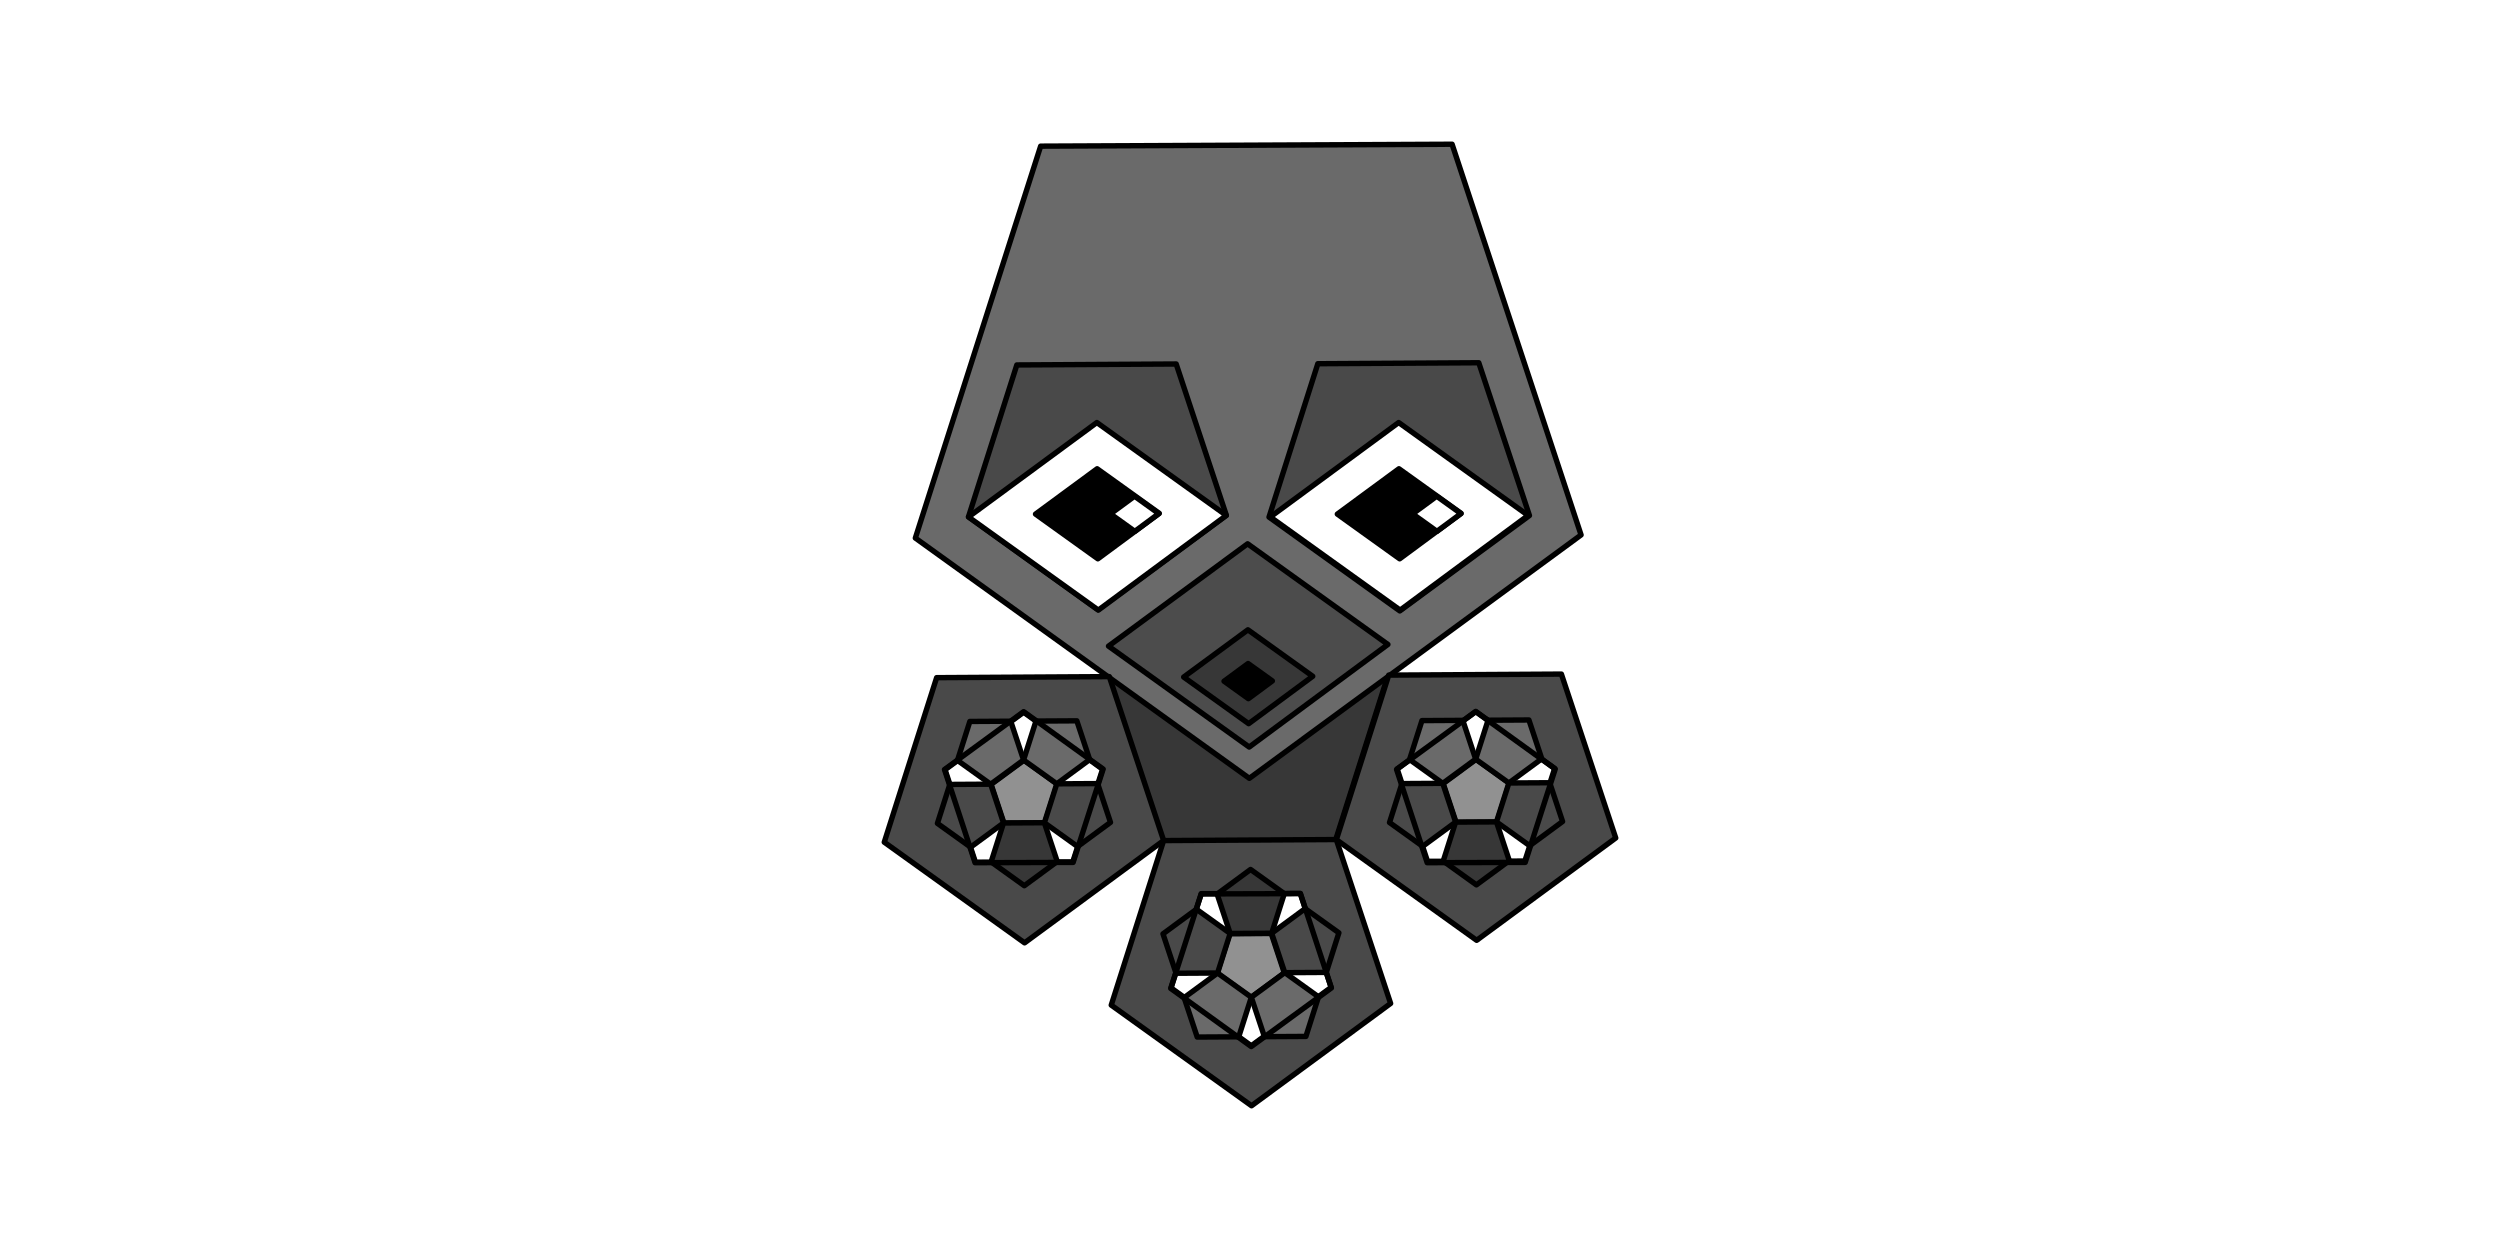
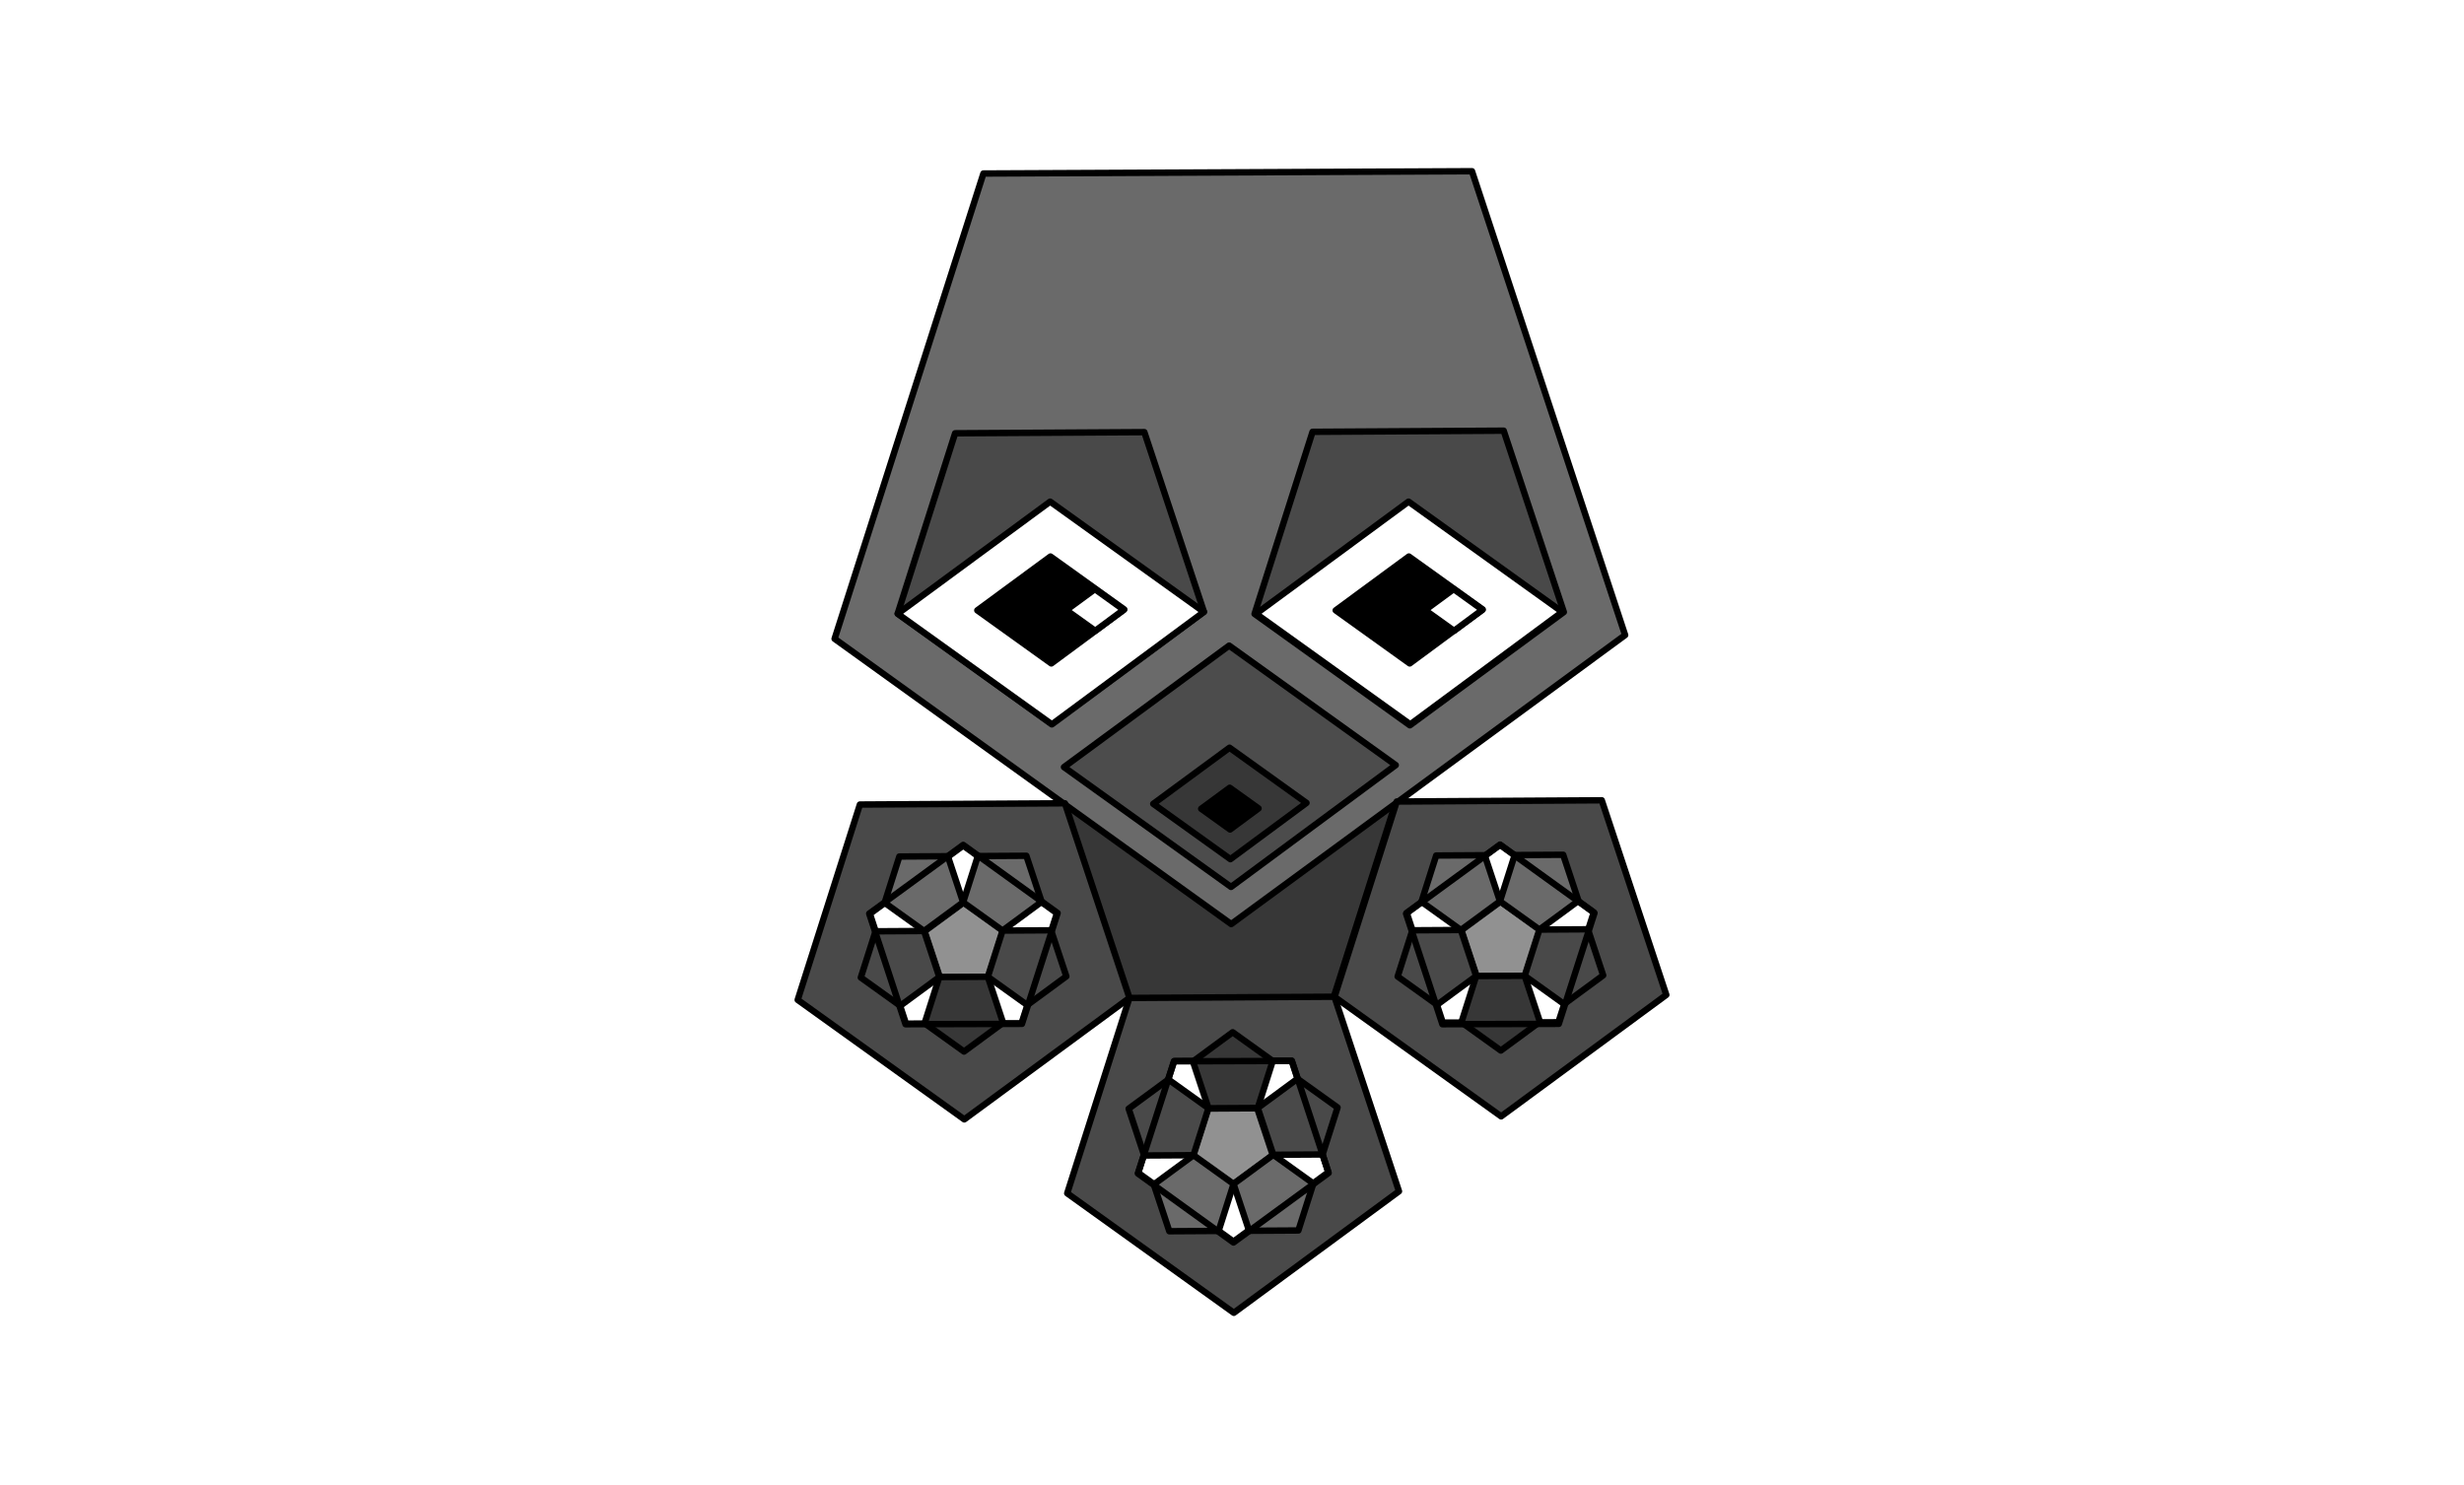
- <svg xmlns="http://www.w3.org/2000/svg" width="100%" height="100%" version="1.1" style="stroke-linecap: round; stroke-linejoin: round; stroke-miterlimit: 20; background: rgba(89, 89, 89, 1);" viewBox="44.688 -448.294 3234.635 1617.318">
+ <svg xmlns="http://www.w3.org/2000/svg" width="100%" height="100%" version="1.1" style="stroke-linecap: round; stroke-linejoin: round; stroke-miterlimit: 20; background: rgba(89, 89, 89, 1);" viewBox="319.632 -448.294 2684.747 1617.318">
  <svg id="S-b4-e76a2a" style="overflow: visible; pointer-events: none; display: none;" data-hidden="true" data-disabled="true">
    <g id="G-90-e62f12" transform="matrix(1,0,0,1,0,2.2737367544323206e-13)">
      <path id="P-93-896f0b" d="M-2.351 3494.794L-182.302 3627.191L-363.827 3496.961L-296.065 3284.076L-72.66 3282.737L-2.351 3494.794 " class="" style="stroke: rgb(0, 0, 0); stroke-opacity: 1; stroke-width: 10; fill: rgb(130, 113, 255); fill-opacity: 0;" points="-1800.894,747.128 -2538.179,1289.579 -3281.914,756.006 -3004.282,-116.211 -2088.962,-121.698" transform="matrix(1,0,0,1,2137.563,-2858.856)" />
      <path id="P-d0-ec8b56" d="M-2.35 3494.794L-182.301 3627.192L-363.827 3496.961L-296.065 3284.077L-72.66 3282.738L-2.35 3494.794 " class="" style="stroke: rgb(0, 0, 0); stroke-opacity: 1; stroke-width: 10; fill: rgb(130, 113, 255); fill-opacity: 0;" points="-1800.894,747.128 -2538.179,1289.579 -3281.914,756.006 -3004.282,-116.211 -2088.962,-121.698" transform="matrix(1,0,0,1,1846.302,-2644.781)" />
      <path id="P-5c-c184d4" d="M-2.35 3494.794L-182.301 3627.191L-363.826 3496.961L-296.064 3284.076L-72.659 3282.737L-2.35 3494.794 " class="" style="stroke: rgb(0, 0, 0); stroke-opacity: 1; stroke-width: 10; fill: rgb(130, 113, 255); fill-opacity: 0;" points="-1800.894,747.128 -2538.179,1289.579 -3281.914,756.006 -3004.282,-116.211 -2088.962,-121.698" transform="matrix(1,0,0,1,1552.629,-2855.575)" />
      <path id="P-4e-09516a" d="M-2.351 3494.794L-182.302 3627.191L-363.827 3496.961L-296.065 3284.076L-72.66 3282.737L-2.351 3494.794 " class="" style="stroke: rgb(0, 0, 0); stroke-opacity: 1; stroke-width: 10; fill: rgb(130, 113, 255); fill-opacity: 0;" points="-1800.894,747.128 -2538.179,1289.579 -3281.914,756.006 -3004.282,-116.211 -2088.962,-121.698" transform="matrix(1,0,0,1,2023.743,-3202.099)" />
      <path id="P-1e-b66000" d="M-2.35 3494.794L-182.301 3627.191L-363.827 3496.961L-296.064 3284.076L-72.66 3282.737L-2.35 3494.794 " class="" style="stroke: rgb(0, 0, 0); stroke-opacity: 1; stroke-width: 10; fill: rgb(130, 113, 255); fill-opacity: 0;" points="-1800.894,747.128 -2538.179,1289.579 -3281.914,756.006 -3004.282,-116.211 -2088.962,-121.698" transform="matrix(1,0,0,1,1662.266,-3199.993)" />
      <path id="P-79-8c9983" d="M477.108 3822.991L47.895 4137.906L-384.24 3827.014L-222.103 3319.959L310.239 3317.472L477.108 3822.991 " class="" style="stroke: rgb(0, 0, 0); stroke-opacity: 1; stroke-width: 10; fill: rgb(130, 113, 255); fill-opacity: 0;" points="-1800.894,747.128 -2538.179,1289.579 -3281.914,756.006 -3004.282,-116.211 -2088.962,-121.698" transform="matrix(1,0,0,1,1613.251,-3579.148)" />
    </g>
    <g id="G-00-d2cbd4" transform="matrix(1,0,0,1,1245.145,465.8956)">
      <path id="P-4f-bf2ad4" d="M-277.686 3333.271L-320.569 3364.822L-363.827 3333.787L-347.679 3283.056L-294.441 3282.737L-277.686 3333.271 " transform="matrix(1,0,0,1,513.0189,-3181.725)" class="" style="stroke: rgb(0, 0, 0); stroke-opacity: 1; stroke-width: 10; fill: rgb(130, 113, 255); fill-opacity: 0;" points="-1800.894,747.128 -2538.179,1289.579 -3281.914,756.006 -3004.282,-116.211 -2088.962,-121.698" />
      <path id="P-61-3ae4c2" d="M-277.685 3333.272L-320.568 3364.823L-363.827 3333.788L-347.679 3283.057L-294.44 3282.738L-277.685 3333.272 " transform="matrix(1,0,0,1,443.6096,-3130.711)" class="" style="stroke: rgb(0, 0, 0); stroke-opacity: 1; stroke-width: 10; fill: rgb(130, 113, 255); fill-opacity: 0;" points="-1800.894,747.128 -2538.179,1289.579 -3281.914,756.006 -3004.282,-116.211 -2088.962,-121.698" />
      <path id="P-74-41480c" d="M-277.685 3333.271L-320.568 3364.822L-363.826 3333.787L-347.678 3283.056L-294.44 3282.737L-277.685 3333.271 " transform="matrix(1,0,0,1,373.6256,-3180.943)" class="" style="stroke: rgb(0, 0, 0); stroke-opacity: 1; stroke-width: 10; fill: rgb(130, 113, 255); fill-opacity: 0;" points="-1800.894,747.128 -2538.179,1289.579 -3281.914,756.006 -3004.282,-116.211 -2088.962,-121.698" />
      <path id="P-e6-eb6fba" d="M-277.686 3333.271L-320.569 3364.822L-363.827 3333.787L-347.679 3283.056L-294.441 3282.737L-277.686 3333.271 " transform="matrix(1,0,0,1,485.895,-3263.522)" class="" style="stroke: rgb(0, 0, 0); stroke-opacity: 1; stroke-width: 10; fill: rgb(130, 113, 255); fill-opacity: 0;" points="-1800.894,747.128 -2538.179,1289.579 -3281.914,756.006 -3004.282,-116.211 -2088.962,-121.698" />
      <path id="P-62-ac79af" d="M-277.685 3333.271L-320.568 3364.822L-363.827 3333.787L-347.679 3283.056L-294.44 3282.737L-277.685 3333.271 " transform="matrix(1,0,0,1,399.753,-3263.02)" class="" style="stroke: rgb(0, 0, 0); stroke-opacity: 1; stroke-width: 10; fill: rgb(130, 113, 255); fill-opacity: 0;" points="-1800.894,747.128 -2538.179,1289.579 -3281.914,756.006 -3004.282,-116.211 -2088.962,-121.698" />
      <path id="P-f3-d5892e" d="M-154.85 3314.379L-193.689 3435.148L-320.549 3435.531L-360.115 3314.998L-257.707 3240.122L-154.85 3314.379 " transform="matrix(1,0,0,1,379.8707,-3232.084)" class="" style="stroke: rgb(0, 0, 0); stroke-opacity: 1; stroke-width: 10; fill: rgb(130, 113, 255); fill-opacity: 0;" points="-1800.894,747.128 -2538.179,1289.579 -3281.914,756.006 -3004.282,-116.211 -2088.962,-121.698" />
    </g>
    <g id="G-04-c8edbb" transform="matrix(1,0,0,1,1830.879,465.8943)">
      <path id="P-6e-d52366" d="M-277.686 3333.271L-320.569 3364.822L-363.827 3333.787L-347.679 3283.056L-294.441 3282.737L-277.686 3333.271 " transform="matrix(1,0,0,1,513.0189,-3181.725)" class="" style="stroke: rgb(0, 0, 0); stroke-opacity: 1; stroke-width: 10; fill: rgb(130, 113, 255); fill-opacity: 0;" points="-1800.894,747.128 -2538.179,1289.579 -3281.914,756.006 -3004.282,-116.211 -2088.962,-121.698" />
      <path id="P-43-29bdbc" d="M-277.685 3333.272L-320.568 3364.823L-363.827 3333.788L-347.679 3283.057L-294.44 3282.738L-277.685 3333.272 " transform="matrix(1,0,0,1,443.6096,-3130.711)" class="" style="stroke: rgb(0, 0, 0); stroke-opacity: 1; stroke-width: 10; fill: rgb(130, 113, 255); fill-opacity: 0;" points="-1800.894,747.128 -2538.179,1289.579 -3281.914,756.006 -3004.282,-116.211 -2088.962,-121.698" />
      <path id="P-38-e26e81" d="M-277.685 3333.271L-320.568 3364.822L-363.826 3333.787L-347.678 3283.056L-294.44 3282.737L-277.685 3333.271 " transform="matrix(1,0,0,1,373.6256,-3180.943)" class="" style="stroke: rgb(0, 0, 0); stroke-opacity: 1; stroke-width: 10; fill: rgb(130, 113, 255); fill-opacity: 0;" points="-1800.894,747.128 -2538.179,1289.579 -3281.914,756.006 -3004.282,-116.211 -2088.962,-121.698" />
      <path id="P-3c-e25c23" d="M-277.686 3333.271L-320.569 3364.822L-363.827 3333.787L-347.679 3283.056L-294.441 3282.737L-277.686 3333.271 " transform="matrix(1,0,0,1,485.895,-3263.522)" class="" style="stroke: rgb(0, 0, 0); stroke-opacity: 1; stroke-width: 10; fill: rgb(130, 113, 255); fill-opacity: 0;" points="-1800.894,747.128 -2538.179,1289.579 -3281.914,756.006 -3004.282,-116.211 -2088.962,-121.698" />
      <path id="P-04-a19fed" d="M-277.685 3333.271L-320.568 3364.822L-363.827 3333.787L-347.679 3283.056L-294.44 3282.737L-277.685 3333.271 " transform="matrix(1,0,0,1,399.753,-3263.02)" class="" style="stroke: rgb(0, 0, 0); stroke-opacity: 1; stroke-width: 10; fill: rgb(130, 113, 255); fill-opacity: 0;" points="-1800.894,747.128 -2538.179,1289.579 -3281.914,756.006 -3004.282,-116.211 -2088.962,-121.698" />
      <path id="P-35-96e128" d="M-154.85 3314.379L-193.689 3435.148L-320.549 3435.531L-360.115 3314.998L-257.707 3240.122L-154.85 3314.379 " transform="matrix(1,0,0,1,379.8707,-3232.084)" class="" style="stroke: rgb(0, 0, 0); stroke-opacity: 1; stroke-width: 10; fill: rgb(130, 113, 255); fill-opacity: 0;" points="-1800.894,747.128 -2538.179,1289.579 -3281.914,756.006 -3004.282,-116.211 -2088.962,-121.698" />
    </g>
    <g id="G-38-f4b0fa" transform="matrix(0.8067557,-0.5908852,0.5908852,0.8067557,1496.47,777.1998)">
      <path id="P-b4-5dce67" d="M-277.686 3333.271L-320.569 3364.822L-363.827 3333.787L-347.679 3283.056L-294.441 3282.737L-277.686 3333.271 " transform="matrix(1,0,0,1,513.0189,-3181.725)" class="" style="stroke: rgb(0, 0, 0); stroke-opacity: 1; stroke-width: 10; fill: rgb(130, 113, 255); fill-opacity: 0;" points="-1800.894,747.128 -2538.179,1289.579 -3281.914,756.006 -3004.282,-116.211 -2088.962,-121.698" />
      <path id="P-ad-c9d315" d="M-277.685 3333.272L-320.568 3364.823L-363.827 3333.788L-347.679 3283.057L-294.44 3282.738L-277.685 3333.272 " transform="matrix(1,0,0,1,443.6096,-3130.711)" class="" style="stroke: rgb(0, 0, 0); stroke-opacity: 1; stroke-width: 10; fill: rgb(130, 113, 255); fill-opacity: 0;" points="-1800.894,747.128 -2538.179,1289.579 -3281.914,756.006 -3004.282,-116.211 -2088.962,-121.698" />
      <path id="P-8f-e26a28" d="M-277.685 3333.271L-320.568 3364.822L-363.826 3333.787L-347.678 3283.056L-294.44 3282.737L-277.685 3333.271 " transform="matrix(1,0,0,1,373.6256,-3180.943)" class="" style="stroke: rgb(0, 0, 0); stroke-opacity: 1; stroke-width: 10; fill: rgb(130, 113, 255); fill-opacity: 0;" points="-1800.894,747.128 -2538.179,1289.579 -3281.914,756.006 -3004.282,-116.211 -2088.962,-121.698" />
      <path id="P-85-e1553d" d="M-277.686 3333.271L-320.569 3364.822L-363.827 3333.787L-347.679 3283.056L-294.441 3282.737L-277.686 3333.271 " transform="matrix(1,0,0,1,485.895,-3263.522)" class="" style="stroke: rgb(0, 0, 0); stroke-opacity: 1; stroke-width: 10; fill: rgb(130, 113, 255); fill-opacity: 0;" points="-1800.894,747.128 -2538.179,1289.579 -3281.914,756.006 -3004.282,-116.211 -2088.962,-121.698" />
      <path id="P-3e-00d40c" d="M-277.685 3333.271L-320.568 3364.822L-363.827 3333.787L-347.679 3283.056L-294.44 3282.737L-277.685 3333.271 " transform="matrix(1,0,0,1,399.753,-3263.02)" class="" style="stroke: rgb(0, 0, 0); stroke-opacity: 1; stroke-width: 10; fill: rgb(130, 113, 255); fill-opacity: 0;" points="-1800.894,747.128 -2538.179,1289.579 -3281.914,756.006 -3004.282,-116.211 -2088.962,-121.698" />
      <path id="P-3c-dcd05e" d="M-154.85 3314.379L-193.689 3435.148L-320.549 3435.531L-360.115 3314.998L-257.707 3240.122L-154.85 3314.379 " transform="matrix(1,0,0,1,379.8707,-3232.084)" class="" style="stroke: rgb(0, 0, 0); stroke-opacity: 1; stroke-width: 10; fill: rgb(130, 113, 255); fill-opacity: 0;" points="-1800.894,747.128 -2538.179,1289.579 -3281.914,756.006 -3004.282,-116.211 -2088.962,-121.698" />
    </g>
  </svg>
  <svg id="S-c3-e8920d" style="overflow: visible; pointer-events: all;" data-hidden="false" data-disabled="false">
    <path id="P-5a-2ff20a" d="M-363.827 3415.135L-183.876 3282.737L-2.351 3412.968L-70.113 3625.852L-293.518 3627.191L-363.827 3415.135 " class="" style="stroke: rgb(0, 0, 0); stroke-opacity: 1; stroke-width: 7; fill: rgb(55, 55, 55); fill-opacity: 1;" points="-1800.894,747.128 -2538.179,1289.579 -3281.914,756.006 -3004.282,-116.211 -2088.962,-121.698" transform="matrix(1,0,0,1,1842.768,-2986.918)" />
    <path id="P-0e-09fe8f" d="M477.108 3822.991L47.895 4137.906L-384.24 3827.014L-222.103 3319.959L310.239 3317.472L477.108 3822.991 " class="" style="stroke: rgb(0, 0, 0); stroke-opacity: 1; stroke-width: 7; fill: rgb(106, 106, 106); fill-opacity: 1;" points="-1800.894,747.128 -2538.179,1289.579 -3281.914,756.006 -3004.282,-116.211 -2088.962,-121.698" transform="matrix(1,0,0,1,1613.248,-3579.153)" />
    <path id="P-b8-0a5853" d="M-2.351 3494.794L-182.302 3627.191L-363.827 3496.961L-296.065 3284.076L-72.66 3282.737L-2.351 3494.794 " class="" style="stroke: rgb(0, 0, 0); stroke-opacity: 1; stroke-width: 7; fill: rgb(73, 73, 73); fill-opacity: 1;" points="-1800.894,747.128 -2538.179,1289.579 -3281.914,756.006 -3004.282,-116.211 -2088.962,-121.698" transform="matrix(1,0,0,1,2137.56,-2858.861)" />
    <path id="P-ac-b7f668" d="M-2.35 3494.794L-182.301 3627.192L-363.827 3496.961L-296.065 3284.077L-72.66 3282.738L-2.35 3494.794 " class="" style="stroke: rgb(0, 0, 0); stroke-opacity: 1; stroke-width: 7; fill: rgb(73, 73, 73); fill-opacity: 1;" points="-1800.894,747.128 -2538.179,1289.579 -3281.914,756.006 -3004.282,-116.211 -2088.962,-121.698" transform="matrix(1,0,0,1,1846.299,-2644.786)" />
    <path id="P-61-fb0a47" d="M-2.35 3494.794L-182.301 3627.191L-363.826 3496.961L-296.064 3284.076L-72.659 3282.737L-2.35 3494.794 " class="" style="stroke: rgb(0, 0, 0); stroke-opacity: 1; stroke-width: 7; fill: rgb(73, 73, 73); fill-opacity: 1;" points="-1800.894,747.128 -2538.179,1289.579 -3281.914,756.006 -3004.282,-116.211 -2088.962,-121.698" transform="matrix(1,0,0,1,1552.626,-2855.58)" />
    <path id="P-2d-ef3b20" d="M-30.229 3478.439L-196.302 3600.625L-363.827 3480.438L-301.291 3283.973L-95.116 3282.737L-30.229 3478.439 " class="" style="stroke: rgb(0, 0, 0); stroke-opacity: 1; stroke-width: 7; fill: rgb(73, 73, 73); fill-opacity: 1;" points="-1800.894,747.128 -2538.179,1289.579 -3281.914,756.006 -3004.282,-116.211 -2088.962,-121.698" transform="matrix(1,0,0,1,1661.608,-3260.078)" />
    <path id="P-ce-3f0aee" d="M-26.876 3480.407L-194.618 3603.821L-363.827 3482.426L-300.663 3283.985L-92.415 3282.737L-26.876 3480.407 " class="" style="stroke: rgb(0, 0, 0); stroke-opacity: 1; stroke-width: 7; fill: rgb(73, 73, 73); fill-opacity: 1;" points="-1800.894,747.128 -2538.179,1289.579 -3281.914,756.006 -3004.282,-116.211 -2088.962,-121.698" transform="matrix(1,0,0,1,2050.429,-3261.678)" />
    <path id="P-ef-014094" d="M-363.827 3496.608L-183.876 3364.21L-2.351 3494.441L-181.816 3627.191L-181.816 3627.191L-363.827 3496.608 " class="" style="stroke: rgb(0, 0, 0); stroke-opacity: 1; stroke-width: 7; fill: rgb(76, 76, 76); fill-opacity: 1;" points="-1800.894,747.128 -2538.179,1289.579 -3281.914,756.006 -3004.282,-116.211 -2088.962,-121.698" transform="matrix(1,0,0,1,1842.768,-3108.91)" />
    <path id="P-ea-652f29" d="M-363.827 3486.399L-197.753 3364.21L-30.225 3484.399L-195.851 3606.912L-195.851 3606.912L-363.827 3486.399 " class="" style="stroke: rgb(0, 0, 0); stroke-opacity: 1; stroke-width: 7; fill: rgb(255, 255, 255); fill-opacity: 1;" points="-1800.894,747.128 -2538.179,1289.579 -3281.914,756.006 -3004.282,-116.211 -2088.962,-121.698" transform="matrix(1,0,0,1,1661.607,-3265.802)" />
    <path id="P-b3-8e0303" d="M-363.827 3486.399L-197.753 3364.21L-30.225 3484.399L-195.851 3606.912L-195.851 3606.912L-363.827 3486.399 " class="" style="stroke: rgb(0, 0, 0); stroke-opacity: 1; stroke-width: 7; fill: rgb(255, 255, 255); fill-opacity: 1;" points="-1800.894,747.128 -2538.179,1289.579 -3281.914,756.006 -3004.282,-116.211 -2088.962,-121.698" transform="matrix(1,0,0,1,2052.101,-3265.805)" />
    <path id="P-58-4b69ab" d="M-363.827 3422.867L-284.103 3364.21L-203.681 3421.907L-283.19 3480.72L-283.19 3480.72L-363.827 3422.867 " class="" style="stroke: rgb(0, 0, 0); stroke-opacity: 1; stroke-width: 7; fill: rgb(0, 0, 0); fill-opacity: 1;" points="-1800.894,747.128 -2538.179,1289.579 -3281.914,756.006 -3004.282,-116.211 -2088.962,-121.698" transform="matrix(1,0,0,1,1748.331,-3205.997)" />
    <path id="P-f2-bc4995" d="M-363.827 3422.866L-284.104 3364.21L-203.684 3421.906L-283.191 3480.718L-283.191 3480.718L-363.827 3422.866 " class="" style="stroke: rgb(0, 0, 0); stroke-opacity: 1; stroke-width: 7; fill: rgb(0, 0, 0); fill-opacity: 1;" points="-1800.894,747.128 -2538.179,1289.579 -3281.914,756.006 -3004.282,-116.211 -2088.962,-121.698" transform="matrix(1,0,0,1,2138.834,-3206)" />
    <path id="P-8d-ffd42f" d="M-363.827 3425.362L-280.712 3364.21L-196.869 3424.361L-279.76 3485.676L-279.76 3485.676L-363.827 3425.362 " class="" style="stroke: rgb(0, 0, 0); stroke-opacity: 1; stroke-width: 7; fill: rgb(55, 55, 55); fill-opacity: 1;" points="-1800.894,747.128 -2538.179,1289.579 -3281.914,756.006 -3004.282,-116.211 -2088.962,-121.698" transform="matrix(1,0,0,1,1940.024,-2997.638)" />
    <path id="P-6c-557e43" d="M-363.827 3387.098L-332.719 3364.21L-301.338 3386.724L-332.362 3409.673L-332.362 3409.673L-363.827 3387.098 " class="" style="stroke: rgb(0, 0, 0); stroke-opacity: 1; stroke-width: 7; fill: rgb(255, 255, 255); fill-opacity: 1;" points="-1800.894,747.128 -2538.179,1289.579 -3281.914,756.006 -3004.282,-116.211 -2088.962,-121.698" transform="matrix(1,0,0,1,1845.322,-3170.482)" />
    <path id="P-92-39ae17" d="M-363.827 3387.098L-332.719 3364.21L-301.338 3386.724L-332.362 3409.673L-332.362 3409.673L-363.827 3387.098 " class="" style="stroke: rgb(0, 0, 0); stroke-opacity: 1; stroke-width: 7; fill: rgb(255, 255, 255); fill-opacity: 1;" points="-1800.894,747.128 -2538.179,1289.579 -3281.914,756.006 -3004.282,-116.211 -2088.962,-121.698" transform="matrix(1,0,0,1,2236.26,-3170.486)" />
    <path id="P-d6-6d9d32" d="M-363.827 3387.098L-332.719 3364.21L-301.338 3386.724L-332.362 3409.673L-332.362 3409.673L-363.827 3387.098 " class="" style="stroke: rgb(0, 0, 0); stroke-opacity: 1; stroke-width: 7; fill: rgb(0, 0, 0); fill-opacity: 1;" points="-1800.894,747.128 -2538.179,1289.579 -3281.914,756.006 -3004.282,-116.211 -2088.962,-121.698" transform="matrix(1,0,0,1,1992.26,-2953.995)" />
    <g id="G-5c-190d80">
      <path id="P-a6-556ec0" d="M-156.317 3313.848L-194.877 3433.755L-320.831 3434.134L-360.115 3314.463L-258.439 3240.122L-156.317 3313.848 " class="" style="stroke: rgb(0, 0, 0); stroke-opacity: 1; stroke-width: 7; fill: rgb(255, 255, 255); fill-opacity: 1;" points="-1800.894,747.128 -2538.179,1289.579 -3281.914,756.006 -3004.282,-116.211 -2088.962,-121.698" transform="matrix(1,0,0,1,1627.577,-2766.881)" />
      <path id="P-f1-116d5c" d="M-363.827 3314.062L-321.251 3282.737L-278.301 3313.55L-294.334 3363.919L-347.192 3364.236L-363.827 3314.062 " class="" style="stroke: rgb(0, 0, 0); stroke-opacity: 1; stroke-width: 7; fill: rgb(145, 145, 145); fill-opacity: 1;" points="-1800.894,747.128 -2538.179,1289.579 -3281.914,756.006 -3004.282,-116.211 -2088.962,-121.698" transform="matrix(1,0,0,1,1690.887,-2747.483)" />
      <path id="P-21-c80482" d="M-278.301 3332.91L-320.878 3364.236L-363.827 3333.423L-347.795 3283.054L-294.937 3282.737L-278.301 3332.91 " class="" style="stroke: rgb(0, 0, 0); stroke-opacity: 1; stroke-width: 7; fill: rgb(73, 73, 73); fill-opacity: 1;" points="-1800.894,747.128 -2538.179,1289.579 -3281.914,756.006 -3004.282,-116.211 -2088.962,-121.698" transform="matrix(1,0,0,1,1759.801,-2717.186)" />
      <path id="P-50-30dc31" d="M-278.301 3332.911L-320.878 3364.236L-363.827 3333.423L-347.794 3283.054L-294.936 3282.738L-278.301 3332.911 " class="" style="stroke: rgb(0, 0, 0); stroke-opacity: 1; stroke-width: 7; fill: rgb(55, 55, 55); fill-opacity: 1;" points="-1800.894,747.128 -2538.179,1289.579 -3281.914,756.006 -3004.282,-116.211 -2088.962,-121.698" transform="matrix(1,0,0,1,1690.887,-2666.536)" />
      <path id="P-74-db3d8c" d="M-278.3 3332.91L-320.877 3364.236L-363.826 3333.423L-347.794 3283.054L-294.936 3282.737L-278.3 3332.91 " class="" style="stroke: rgb(0, 0, 0); stroke-opacity: 1; stroke-width: 7; fill: rgb(73, 73, 73); fill-opacity: 1;" points="-1800.894,747.128 -2538.179,1289.579 -3281.914,756.006 -3004.282,-116.211 -2088.962,-121.698" transform="matrix(1,0,0,1,1621.403,-2716.41)" />
      <path id="P-98-52288a" d="M-278.301 3332.91L-320.878 3364.236L-363.827 3333.423L-347.795 3283.054L-294.937 3282.737L-278.301 3332.91 " class="" style="stroke: rgb(0, 0, 0); stroke-opacity: 1; stroke-width: 7; fill: rgb(106, 106, 106); fill-opacity: 1;" points="-1800.894,747.128 -2538.179,1289.579 -3281.914,756.006 -3004.282,-116.211 -2088.962,-121.698" transform="matrix(1,0,0,1,1732.87,-2798.398)" />
      <path id="P-c8-88ac8e" d="M-278.301 3332.91L-320.877 3364.236L-363.827 3333.423L-347.794 3283.054L-294.936 3282.737L-278.301 3332.91 " class="" style="stroke: rgb(0, 0, 0); stroke-opacity: 1; stroke-width: 7; fill: rgb(106, 106, 106); fill-opacity: 1;" points="-1800.894,747.128 -2538.179,1289.579 -3281.914,756.006 -3004.282,-116.211 -2088.962,-121.698" transform="matrix(1,0,0,1,1647.344,-2797.9)" />
      <path id="P-fc-65c8f6" d="M-154.85 3314.379L-193.689 3435.148L-320.549 3435.531L-360.115 3314.998L-257.707 3240.122L-154.85 3314.379 " class="" style="stroke: rgb(0, 0, 0); stroke-opacity: 1; stroke-width: 7; fill: rgb(130, 113, 255); fill-opacity: 0;" points="-1800.894,747.128 -2538.179,1289.579 -3281.914,756.006 -3004.282,-116.211 -2088.962,-121.698" transform="matrix(1,0,0,1,1626.84,-2767.625)" />
    </g>
    <g id="G-aa-4b6e45">
      <path id="P-fc-29fe15" d="M-360.115 3362.373L-320.924 3240.507L-192.912 3240.122L-152.987 3361.748L-256.324 3437.304L-360.115 3362.373 " class="" style="stroke: rgb(0, 0, 0); stroke-opacity: 1; stroke-width: 7; fill: rgb(255, 255, 255); fill-opacity: 1;" points="-1800.894,747.128 -2538.179,1289.579 -3281.914,756.006 -3004.282,-116.211 -2088.962,-121.698" transform="matrix(1,0,0,1,1919.945,-2532.518)" />
      <path id="P-08-25b214" d="M-276.904 3333.73L-320.176 3365.567L-363.827 3334.251L-347.532 3283.06L-293.811 3282.738L-276.904 3333.73 " class="" style="stroke: rgb(0, 0, 0); stroke-opacity: 1; stroke-width: 7; fill: rgb(145, 145, 145); fill-opacity: 1;" points="-1800.894,747.128 -2538.179,1289.579 -3281.914,756.006 -3004.282,-116.211 -2088.962,-121.698" transform="matrix(1,0,0,1,1983.289,-2523.248)" />
      <path id="P-29-8c9c5f" d="M-363.827 3314.574L-320.555 3282.737L-276.904 3314.053L-293.199 3365.245L-346.92 3365.567L-363.827 3314.574 " class="" style="stroke: rgb(0, 0, 0); stroke-opacity: 1; stroke-width: 7; fill: rgb(73, 73, 73); fill-opacity: 1;" points="-1800.894,747.128 -2538.179,1289.579 -3281.914,756.006 -3004.282,-116.211 -2088.962,-121.698" transform="matrix(1,0,0,1,1913.251,-2554.597)" />
      <path id="P-ec-f261eb" d="M-363.827 3314.575L-320.554 3282.738L-276.904 3314.054L-293.198 3365.245L-346.92 3365.567L-363.827 3314.575 " class="" style="stroke: rgb(0, 0, 0); stroke-opacity: 1; stroke-width: 7; fill: rgb(55, 55, 55); fill-opacity: 1;" points="-1800.894,747.128 -2538.179,1289.579 -3281.914,756.006 -3004.282,-116.211 -2088.962,-121.698" transform="matrix(1,0,0,1,1983.289,-2606.076)" />
      <path id="P-17-0e7bf0" d="M-363.826 3314.574L-320.554 3282.737L-276.903 3314.053L-293.198 3365.245L-346.919 3365.567L-363.826 3314.574 " class="" style="stroke: rgb(0, 0, 0); stroke-opacity: 1; stroke-width: 7; fill: rgb(73, 73, 73); fill-opacity: 1;" points="-1800.894,747.128 -2538.179,1289.579 -3281.914,756.006 -3004.282,-116.211 -2088.962,-121.698" transform="matrix(1,0,0,1,2053.907,-2555.386)" />
      <path id="P-2f-748b27" d="M-363.827 3314.574L-320.555 3282.737L-276.904 3314.053L-293.199 3365.245L-346.92 3365.567L-363.827 3314.574 " class="" style="stroke: rgb(0, 0, 0); stroke-opacity: 1; stroke-width: 7; fill: rgb(106, 106, 106); fill-opacity: 1;" points="-1800.894,747.128 -2538.179,1289.579 -3281.914,756.006 -3004.282,-116.211 -2088.962,-121.698" transform="matrix(1,0,0,1,1940.621,-2472.059)" />
      <path id="P-26-3faa7b" d="M-363.827 3314.574L-320.554 3282.737L-276.903 3314.053L-293.198 3365.245L-346.92 3365.567L-363.827 3314.574 " class="" style="stroke: rgb(0, 0, 0); stroke-opacity: 1; stroke-width: 7; fill: rgb(106, 106, 106); fill-opacity: 1;" points="-1800.894,747.128 -2538.179,1289.579 -3281.914,756.006 -3004.282,-116.211 -2088.962,-121.698" transform="matrix(1,0,0,1,2027.543,-2472.565)" />
      <path id="P-c6-de2895" d="M-360.115 3362.792L-320.79 3240.509L-192.339 3240.122L-152.278 3362.165L-255.968 3437.979L-360.115 3362.792 " class="" style="stroke: rgb(0, 0, 0); stroke-opacity: 1; stroke-width: 7; fill: rgb(130, 113, 255); fill-opacity: 0;" points="-1800.894,747.128 -2538.179,1289.579 -3281.914,756.006 -3004.282,-116.211 -2088.962,-121.698" transform="matrix(1,0,0,1,1919.582,-2532.185)" />
    </g>
    <g id="G-7b-b532f5">
      <path id="P-c4-0803ae" d="M-156.317 3313.848L-194.877 3433.755L-320.831 3434.134L-360.115 3314.463L-258.439 3240.122L-156.317 3313.848 " class="" style="stroke: rgb(0, 0, 0); stroke-opacity: 1; stroke-width: 7; fill: rgb(255, 255, 255); fill-opacity: 1;" points="-1800.894,747.128 -2538.179,1289.579 -3281.914,756.006 -3004.282,-116.211 -2088.962,-121.698" transform="matrix(1,0,0,1,2212.513,-2767.975)" />
      <path id="P-64-0e7f6a" d="M-363.827 3314.062L-321.251 3282.737L-278.301 3313.55L-294.334 3363.919L-347.192 3364.236L-363.827 3314.062 " class="" style="stroke: rgb(0, 0, 0); stroke-opacity: 1; stroke-width: 7; fill: rgb(145, 145, 145); fill-opacity: 1;" points="-1800.894,747.128 -2538.179,1289.579 -3281.914,756.006 -3004.282,-116.211 -2088.962,-121.698" transform="matrix(1,0,0,1,2275.823,-2748.577)" />
      <path id="P-36-e1c359" d="M-278.301 3332.91L-320.878 3364.236L-363.827 3333.423L-347.795 3283.054L-294.937 3282.737L-278.301 3332.91 " class="" style="stroke: rgb(0, 0, 0); stroke-opacity: 1; stroke-width: 7; fill: rgb(73, 73, 73); fill-opacity: 1;" points="-1800.894,747.128 -2538.179,1289.579 -3281.914,756.006 -3004.282,-116.211 -2088.962,-121.698" transform="matrix(1,0,0,1,2344.737,-2718.28)" />
      <path id="P-69-aa889d" d="M-278.301 3332.911L-320.878 3364.236L-363.827 3333.423L-347.794 3283.054L-294.936 3282.738L-278.301 3332.911 " class="" style="stroke: rgb(0, 0, 0); stroke-opacity: 1; stroke-width: 7; fill: rgb(55, 55, 55); fill-opacity: 1;" points="-1800.894,747.128 -2538.179,1289.579 -3281.914,756.006 -3004.282,-116.211 -2088.962,-121.698" transform="matrix(1,0,0,1,2275.823,-2667.63)" />
      <path id="P-c3-7c89e5" d="M-278.3 3332.91L-320.877 3364.236L-363.826 3333.423L-347.794 3283.054L-294.936 3282.737L-278.3 3332.91 " class="" style="stroke: rgb(0, 0, 0); stroke-opacity: 1; stroke-width: 7; fill: rgb(73, 73, 73); fill-opacity: 1;" points="-1800.894,747.128 -2538.179,1289.579 -3281.914,756.006 -3004.282,-116.211 -2088.962,-121.698" transform="matrix(1,0,0,1,2206.339,-2717.504)" />
      <path id="P-40-163f96" d="M-278.301 3332.91L-320.878 3364.236L-363.827 3333.423L-347.795 3283.054L-294.937 3282.737L-278.301 3332.91 " class="" style="stroke: rgb(0, 0, 0); stroke-opacity: 1; stroke-width: 7; fill: rgb(106, 106, 106); fill-opacity: 1;" points="-1800.894,747.128 -2538.179,1289.579 -3281.914,756.006 -3004.282,-116.211 -2088.962,-121.698" transform="matrix(1,0,0,1,2317.807,-2799.492)" />
      <path id="P-78-2b09d8" d="M-278.301 3332.91L-320.877 3364.236L-363.827 3333.423L-347.794 3283.054L-294.936 3282.737L-278.301 3332.91 " class="" style="stroke: rgb(0, 0, 0); stroke-opacity: 1; stroke-width: 7; fill: rgb(106, 106, 106); fill-opacity: 1;" points="-1800.894,747.128 -2538.179,1289.579 -3281.914,756.006 -3004.282,-116.211 -2088.962,-121.698" transform="matrix(1,0,0,1,2232.28,-2798.994)" />
      <path id="P-8a-fceda9" d="M-154.85 3314.379L-193.689 3435.148L-320.549 3435.531L-360.115 3314.998L-257.707 3240.122L-154.85 3314.379 " class="" style="stroke: rgb(0, 0, 0); stroke-opacity: 1; stroke-width: 7; fill: rgb(130, 113, 255); fill-opacity: 0;" points="-1800.894,747.128 -2538.179,1289.579 -3281.914,756.006 -3004.282,-116.211 -2088.962,-121.698" transform="matrix(1,0,0,1,2211.778,-2767.629)" />
    </g>
  </svg>
-   <defs id="SvgjsDefs9808" />
+   <defs id="SvgjsDefs1505" />
</svg>
